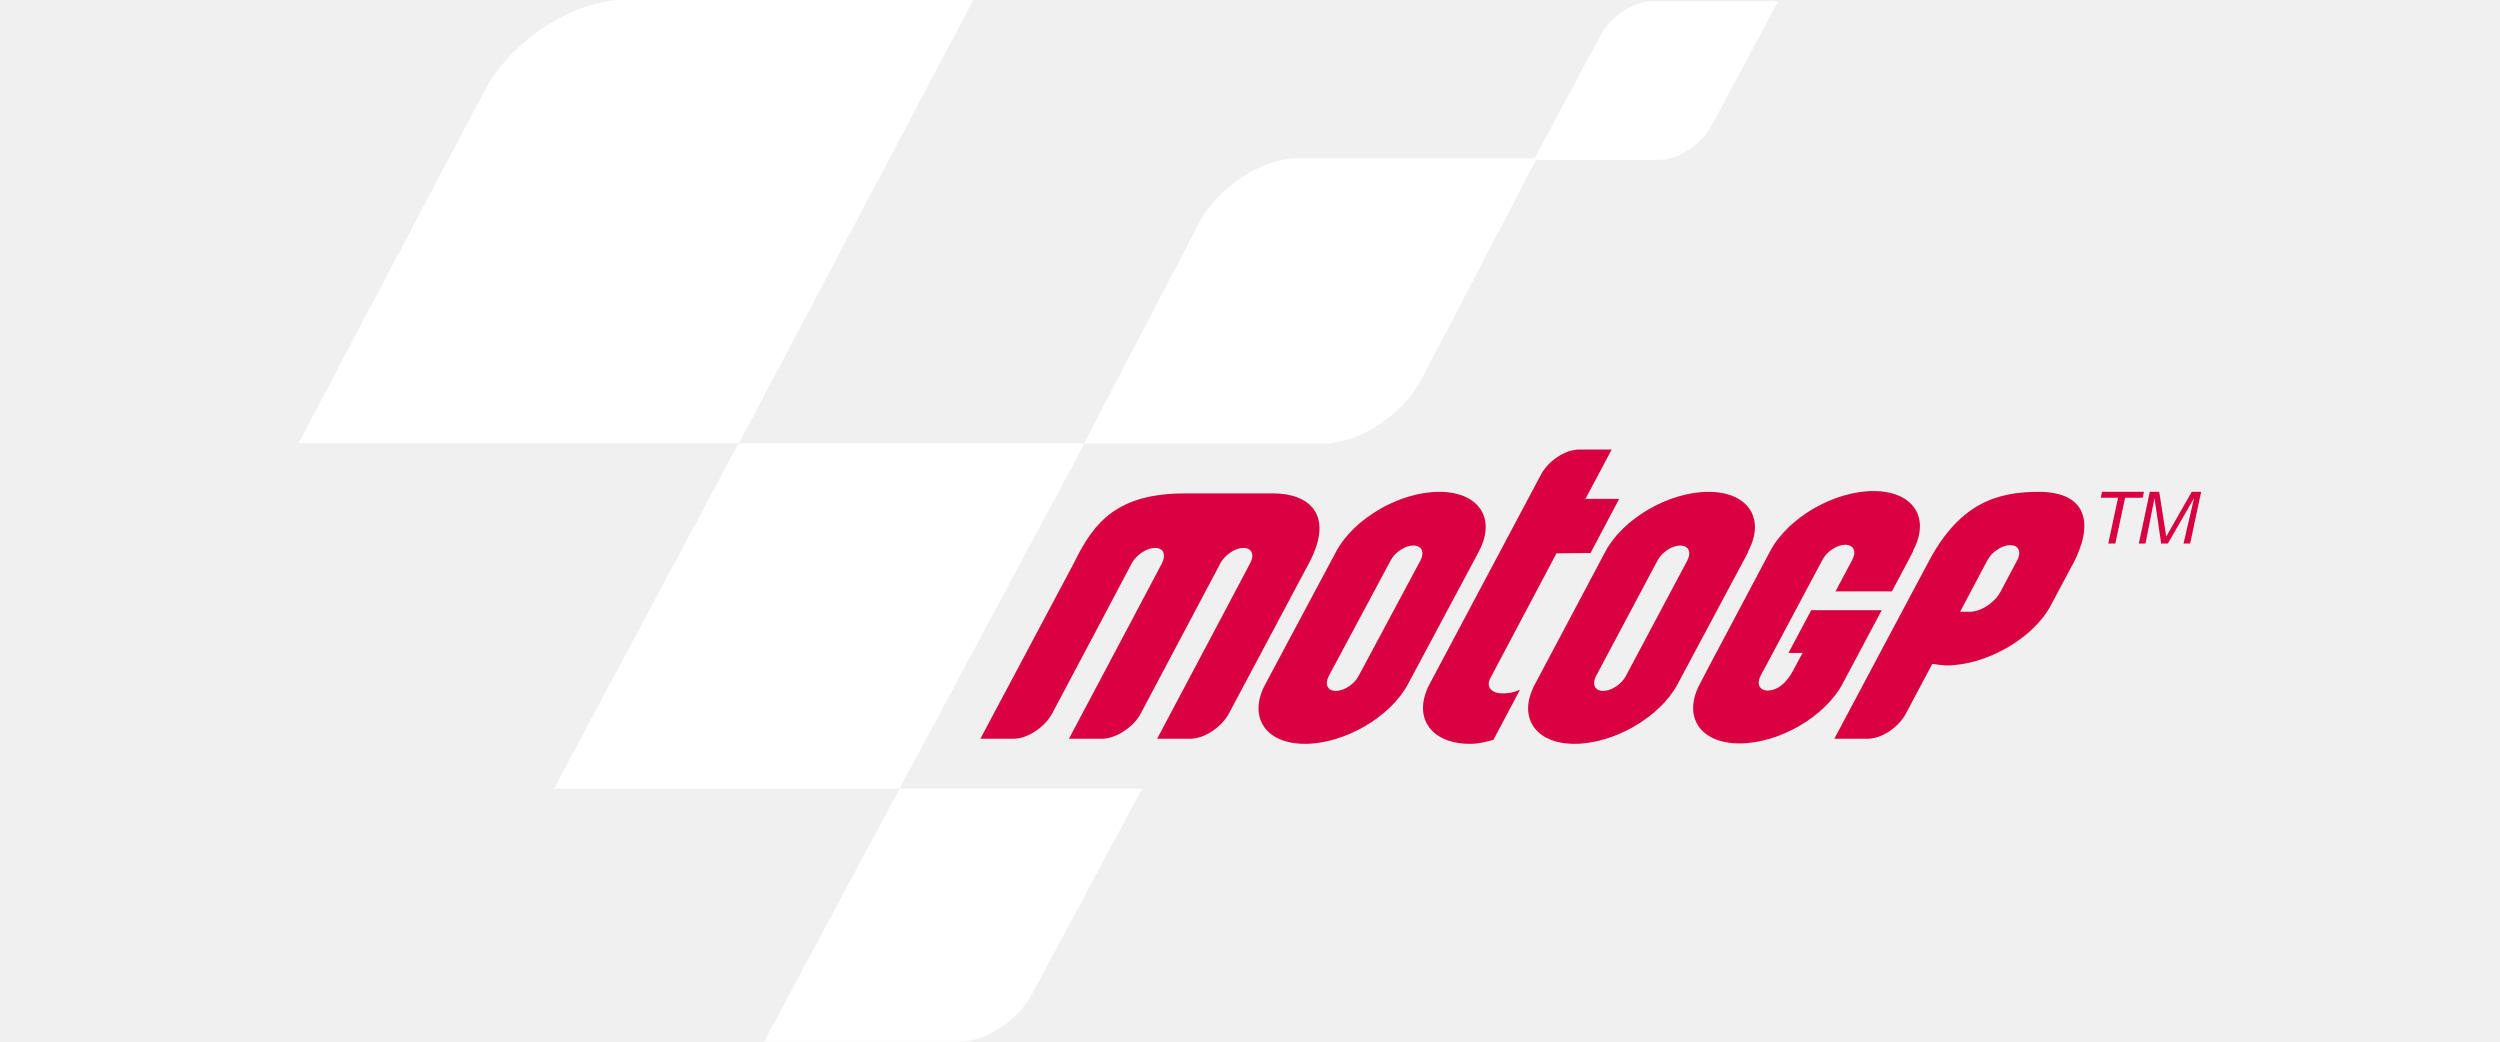
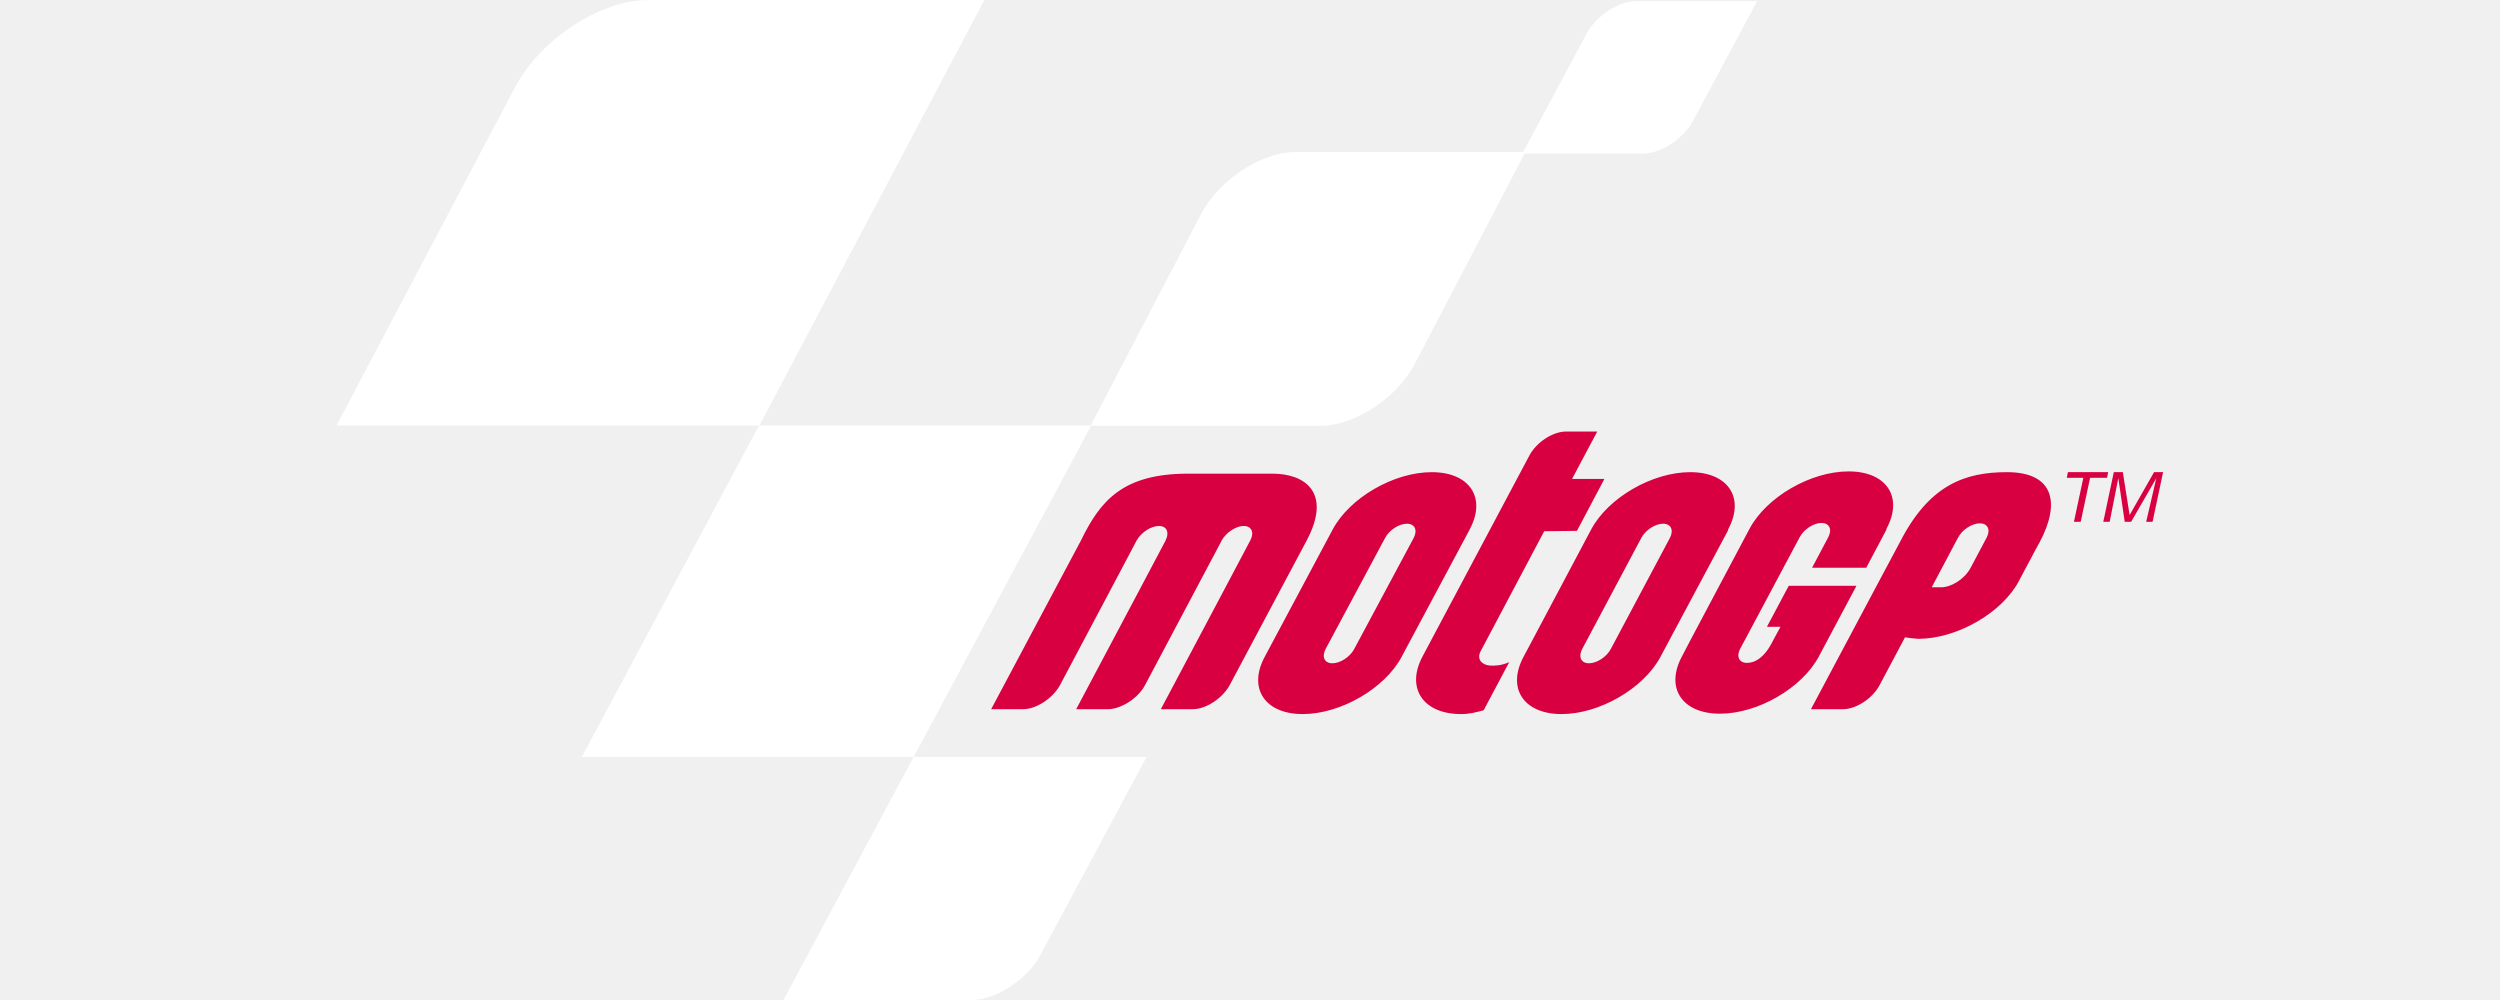
- <svg xmlns="http://www.w3.org/2000/svg" version="1.0" id="Capa_1" x="0px" y="0px" width="120px" height="50px" viewBox="0 0 485.6 265.8" style="enable-background:new 0 0 485.6 265.8;" xml:space="preserve">
+ <svg xmlns="http://www.w3.org/2000/svg" version="1.0" id="Capa_1" x="0px" y="0px" width="120px" height="48px" viewBox="0 0 485.6 265.8" style="enable-background:new 0 0 485.6 265.8;" xml:space="preserve">
  <g>
    <g>
      <g>
        <path style="fill:#D90042;" d="M470.6,127h-4.5l-2.5,11.7h-1.8l2.5-11.7h-4.4l0.3-1.5h10.7L470.6,127z" />
        <path style="fill:#D90042;" d="M472.4,125.5h2.4l1.8,11.4h0l6.5-11.4h2.4l-2.8,13.2h-1.7l2.7-11.6h0l-6.7,11.6h-1.7l-1.7-11.6h0     l-2.3,11.6h-1.7L472.4,125.5z" />
      </g>
    </g>
    <g>
      <g>
        <path style="fill:#fff;clip-rule:evenodd;" d="M47.5,23.1C54.3,10.3,70.2,0,82.9,0h89.3l-59.8,113.1H0L47.5,23.1z" />
        <path style="fill:#fff;clip-rule:evenodd;" d="M229.9,56.7c4.8-9,16-16.3,25-16.3H316l-29.5,56.5c-4.8,9-16,16.3-25,16.3     h-61.1L229.9,56.7z" />
        <path style="fill:#fff;clip-rule:evenodd;" d="M332.3,8.9c2.6-4.8,8.5-8.6,13.3-8.6h32l-17.1,31.9     c-2.6,4.8-8.5,8.6-13.3,8.6h-32L332.3,8.9z" />
        <polygon style="fill:#fff;evenodd;clip-rule:evenodd;" points="112.3,113.1 200.6,113.1 153.4,201.2 65.2,201.2    " />
        <path style="fill:#fff;clip-rule:evenodd;" d="M153.4,201.2h61.9l-28.2,52.6c-3.5,6.6-11.8,12-18.4,12h-49.9L153.4,201.2     z" />
      </g>
      <path style="fill:#D90042;" d="M321,141.2l-16.9,31.9c-1.1,2.1,0.3,3.6,2.4,3.8c1.5,0.1,3.1,0,5.2-0.9l-6.8,12.8    c-2.4,0.6-3.7,1-6,1c-10,0-14.7-6.8-10.3-15.2l28.5-53.6c1.9-3.5,6.2-6.3,9.7-6.3h8.3l-6.7,12.6h8.6l-7.3,13.8L321,141.2z     M235.3,143.6l-0.3,0.6l-7,13.2l-13.1,24.7c-1.1,2.1-3.1,3.9-5.3,5.1c-1.5,0.8-3.1,1.3-4.5,1.3h-8.5l16.5-31.1l7.3-13.8    c0-0.2,0.1-0.4,0.2-0.5c0.7-1.9-0.1-3.3-2-3.3c-2.1,0-4.7,1.7-5.9,3.8l-7.3,13.8l-13.1,24.7c-1.9,3.5-6.3,6.4-9.8,6.4H174    l23.9-44.9c5.1-10.5,11.1-17.7,28.4-17.7h22.5c8.6,0,15.8,5,9.1,17.7l-20.5,38.5c-1.9,3.5-6.3,6.4-9.8,6.4h-8.5l16.5-31.1    l7.3-13.8c1.1-2.1,0.3-3.8-1.8-3.8C239.1,139.8,236.5,141.5,235.3,143.6z M411.9,140.9l-5.3,10h-14.4l4.3-8.1    c1.1-2.1,0.3-3.8-1.8-3.8c-2.1,0-4.7,1.7-5.8,3.8l-14.5,27.2l-1.3,2.4c-1.1,2.1-0.3,3.8,1.8,3.8c2.1,0,4.7-1.4,6.9-5.9l2-3.7h-3.6    l5.8-10.9H404l-9.9,18.6l-0.1,0.2c-4.5,8.4-16.2,15.2-26.3,15.2c-10,0-14.6-6.8-10.1-15.2l2.4-4.6l15.6-29.4    c4.5-8.4,16.2-15.2,26.3-15.2c10.1,0,14.6,6.8,10.1,15.2L411.9,140.9z M331.1,172.5c-1.1,2.1-0.3,3.8,1.8,3.8    c2.1,0,4.7-1.7,5.8-3.8l15.7-29.5c1.1-2.1,0.3-3.8-1.8-3.8c-2.1,0-4.7,1.7-5.8,3.8L331.1,172.5z M369.8,141.1L352,174.4l-0.1,0.2    c-4.5,8.4-16.2,15.2-26.3,15.2c-10,0-14.6-6.8-10.1-15.2l18-33.9c4.5-8.4,16.2-15.2,26.3-15.2c10.1,0,14.6,6.8,10.1,15.2    L369.8,141.1z M262.9,172.5c-1.1,2.1-0.3,3.8,1.8,3.8c2.1,0,4.7-1.7,5.8-3.8l15.8-29.5c1.1-2.1,0.3-3.8-1.8-3.8    c-2.1,0-4.7,1.7-5.8,3.8L262.9,172.5z M301,141.1l-17.8,33.3l-0.1,0.2c-4.5,8.4-16.2,15.2-26.3,15.2c-10,0-14.6-6.8-10.1-15.2    l18.1-33.9c4.5-8.4,16.2-15.2,26.3-15.2c10.1,0,14.6,6.8,10.1,15.2L301,141.1z M431,142.9l-0.7,1.3l-6.3,11.9h2.5    c2.8,0,6.3-2.3,7.8-5.1l4.3-8.1c1.1-2.1,0.3-3.8-1.8-3.8C434.7,139.1,432.1,140.8,431,142.9z M416.9,169.4l-6.8,12.8    c-1.9,3.5-6.2,6.3-9.7,6.3h-8.5l18.2-34.2l5.5-10.3c7.8-15.2,17.3-18.5,28.4-18.5c12.6,0,14.2,8.3,8.7,18.6l-0.4,0.7l-4.8,9    l-0.3,0.6c-4.5,8.5-16.5,15.4-26.8,15.4C419.2,169.7,418,169.6,416.9,169.4z" />
    </g>
  </g>
</svg>
